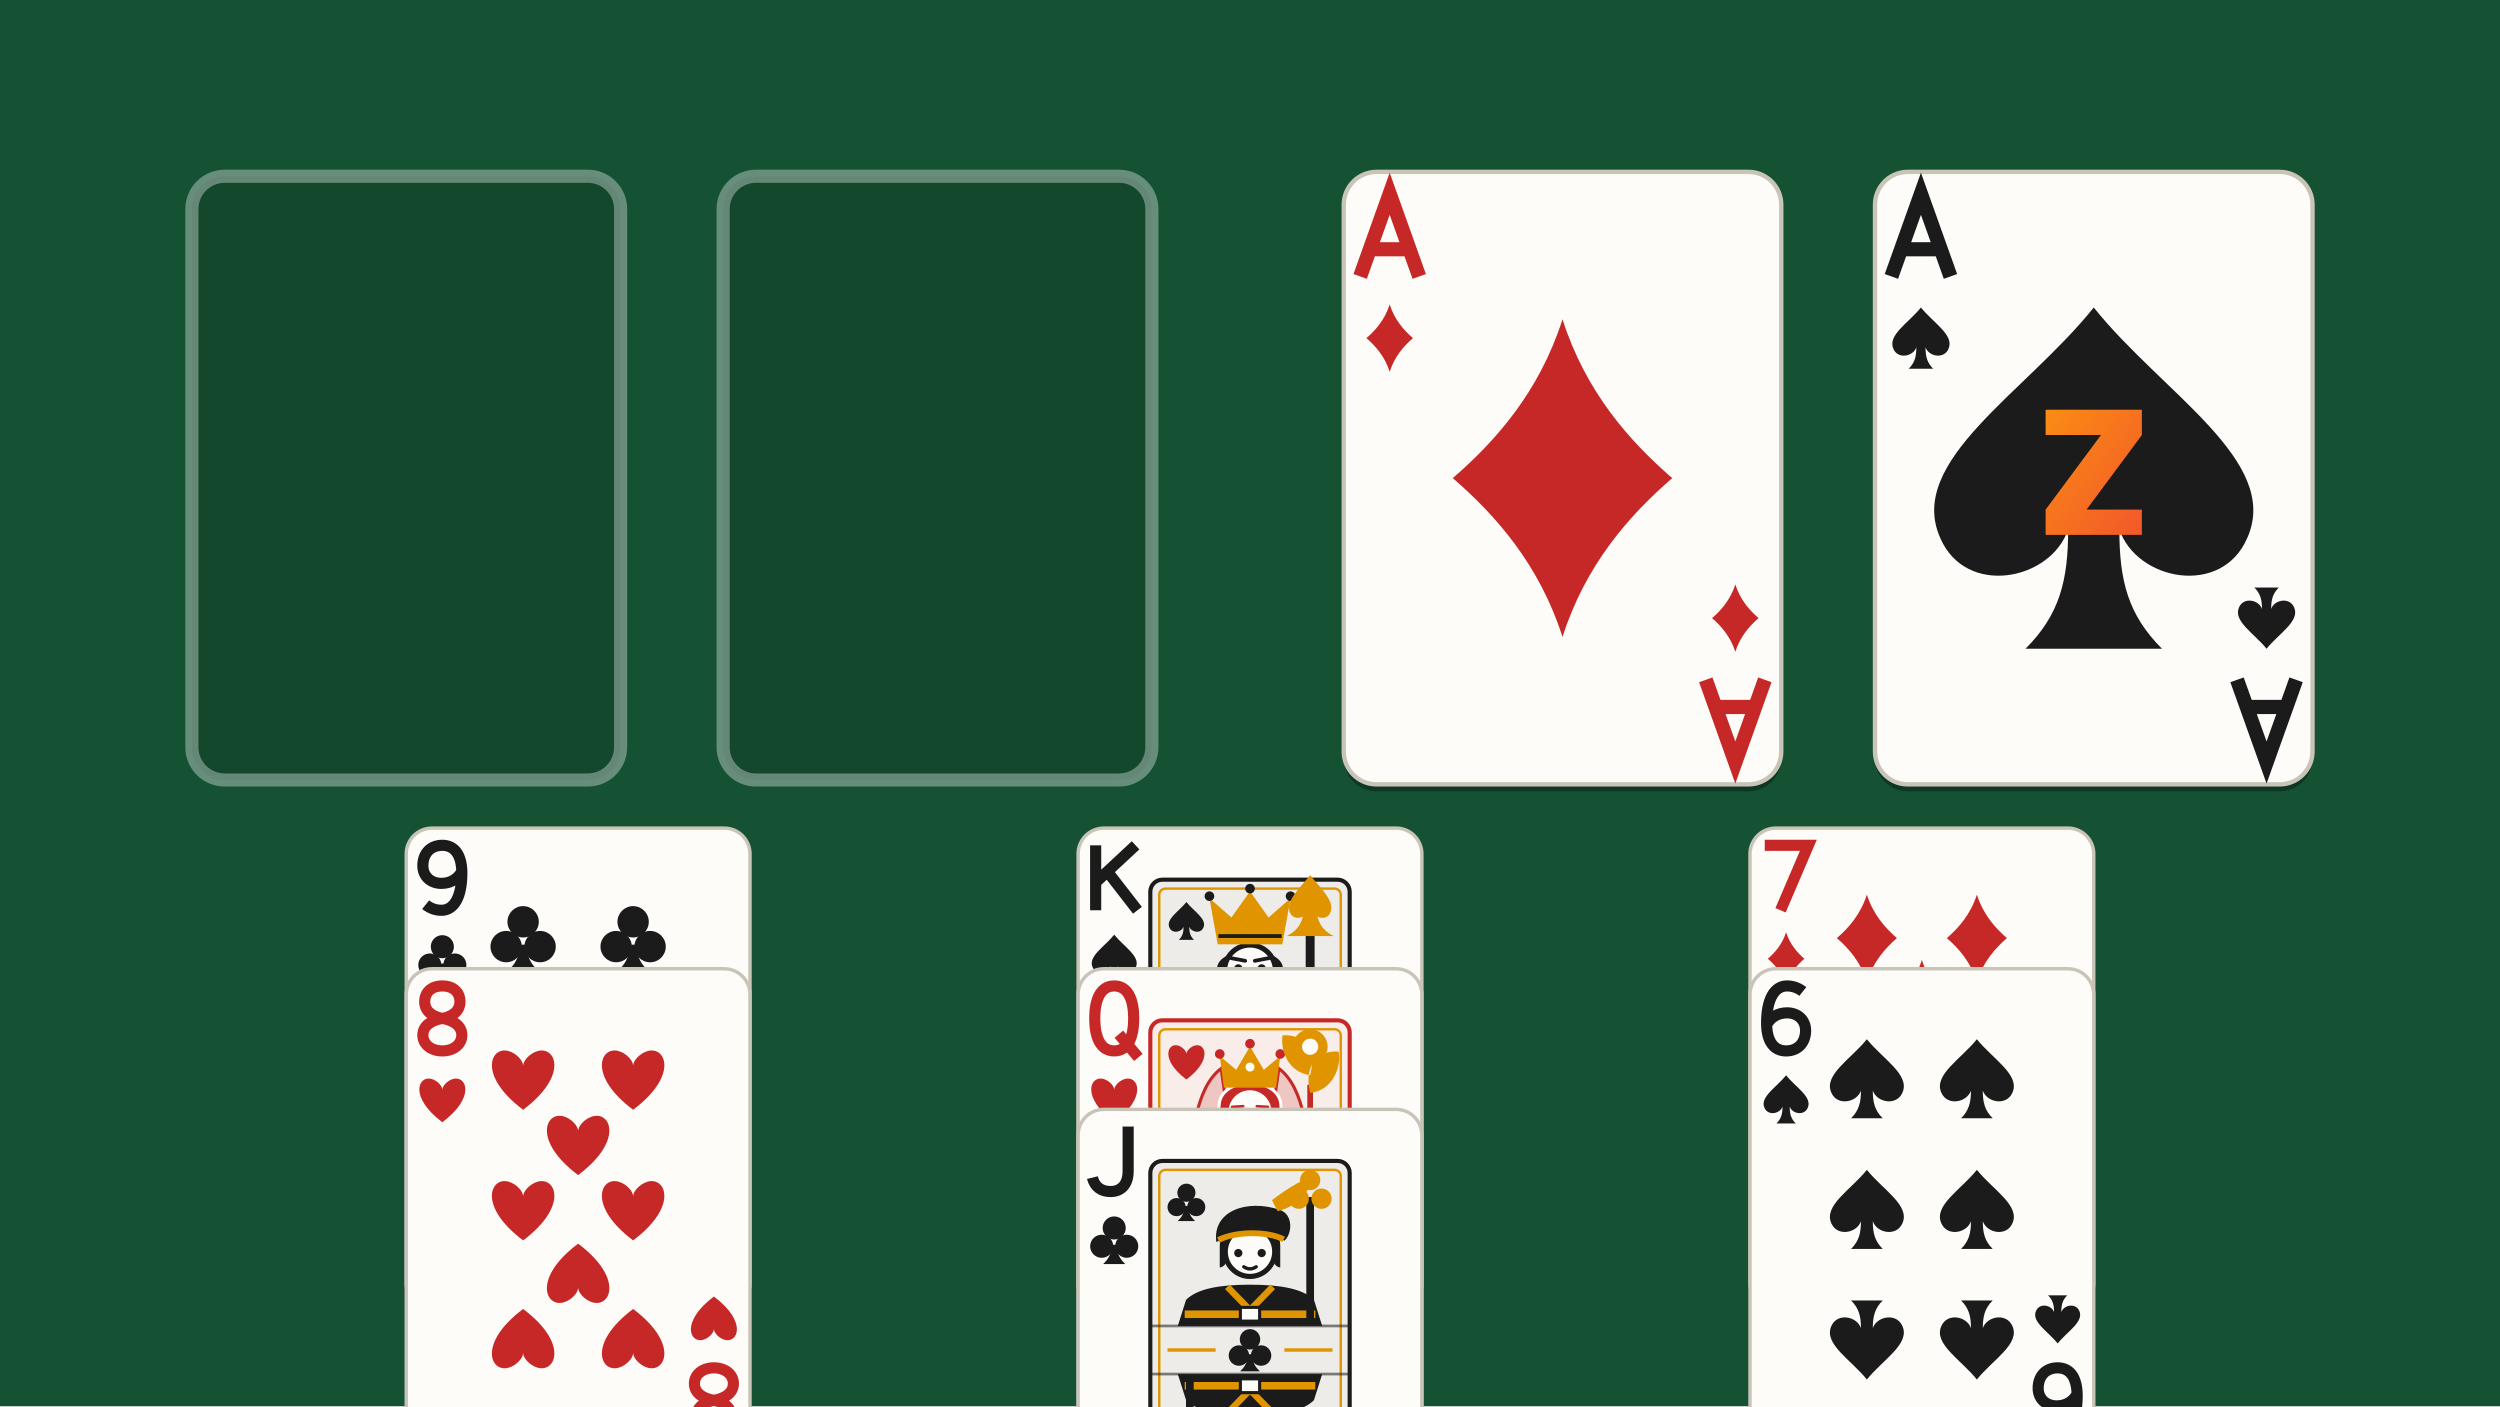
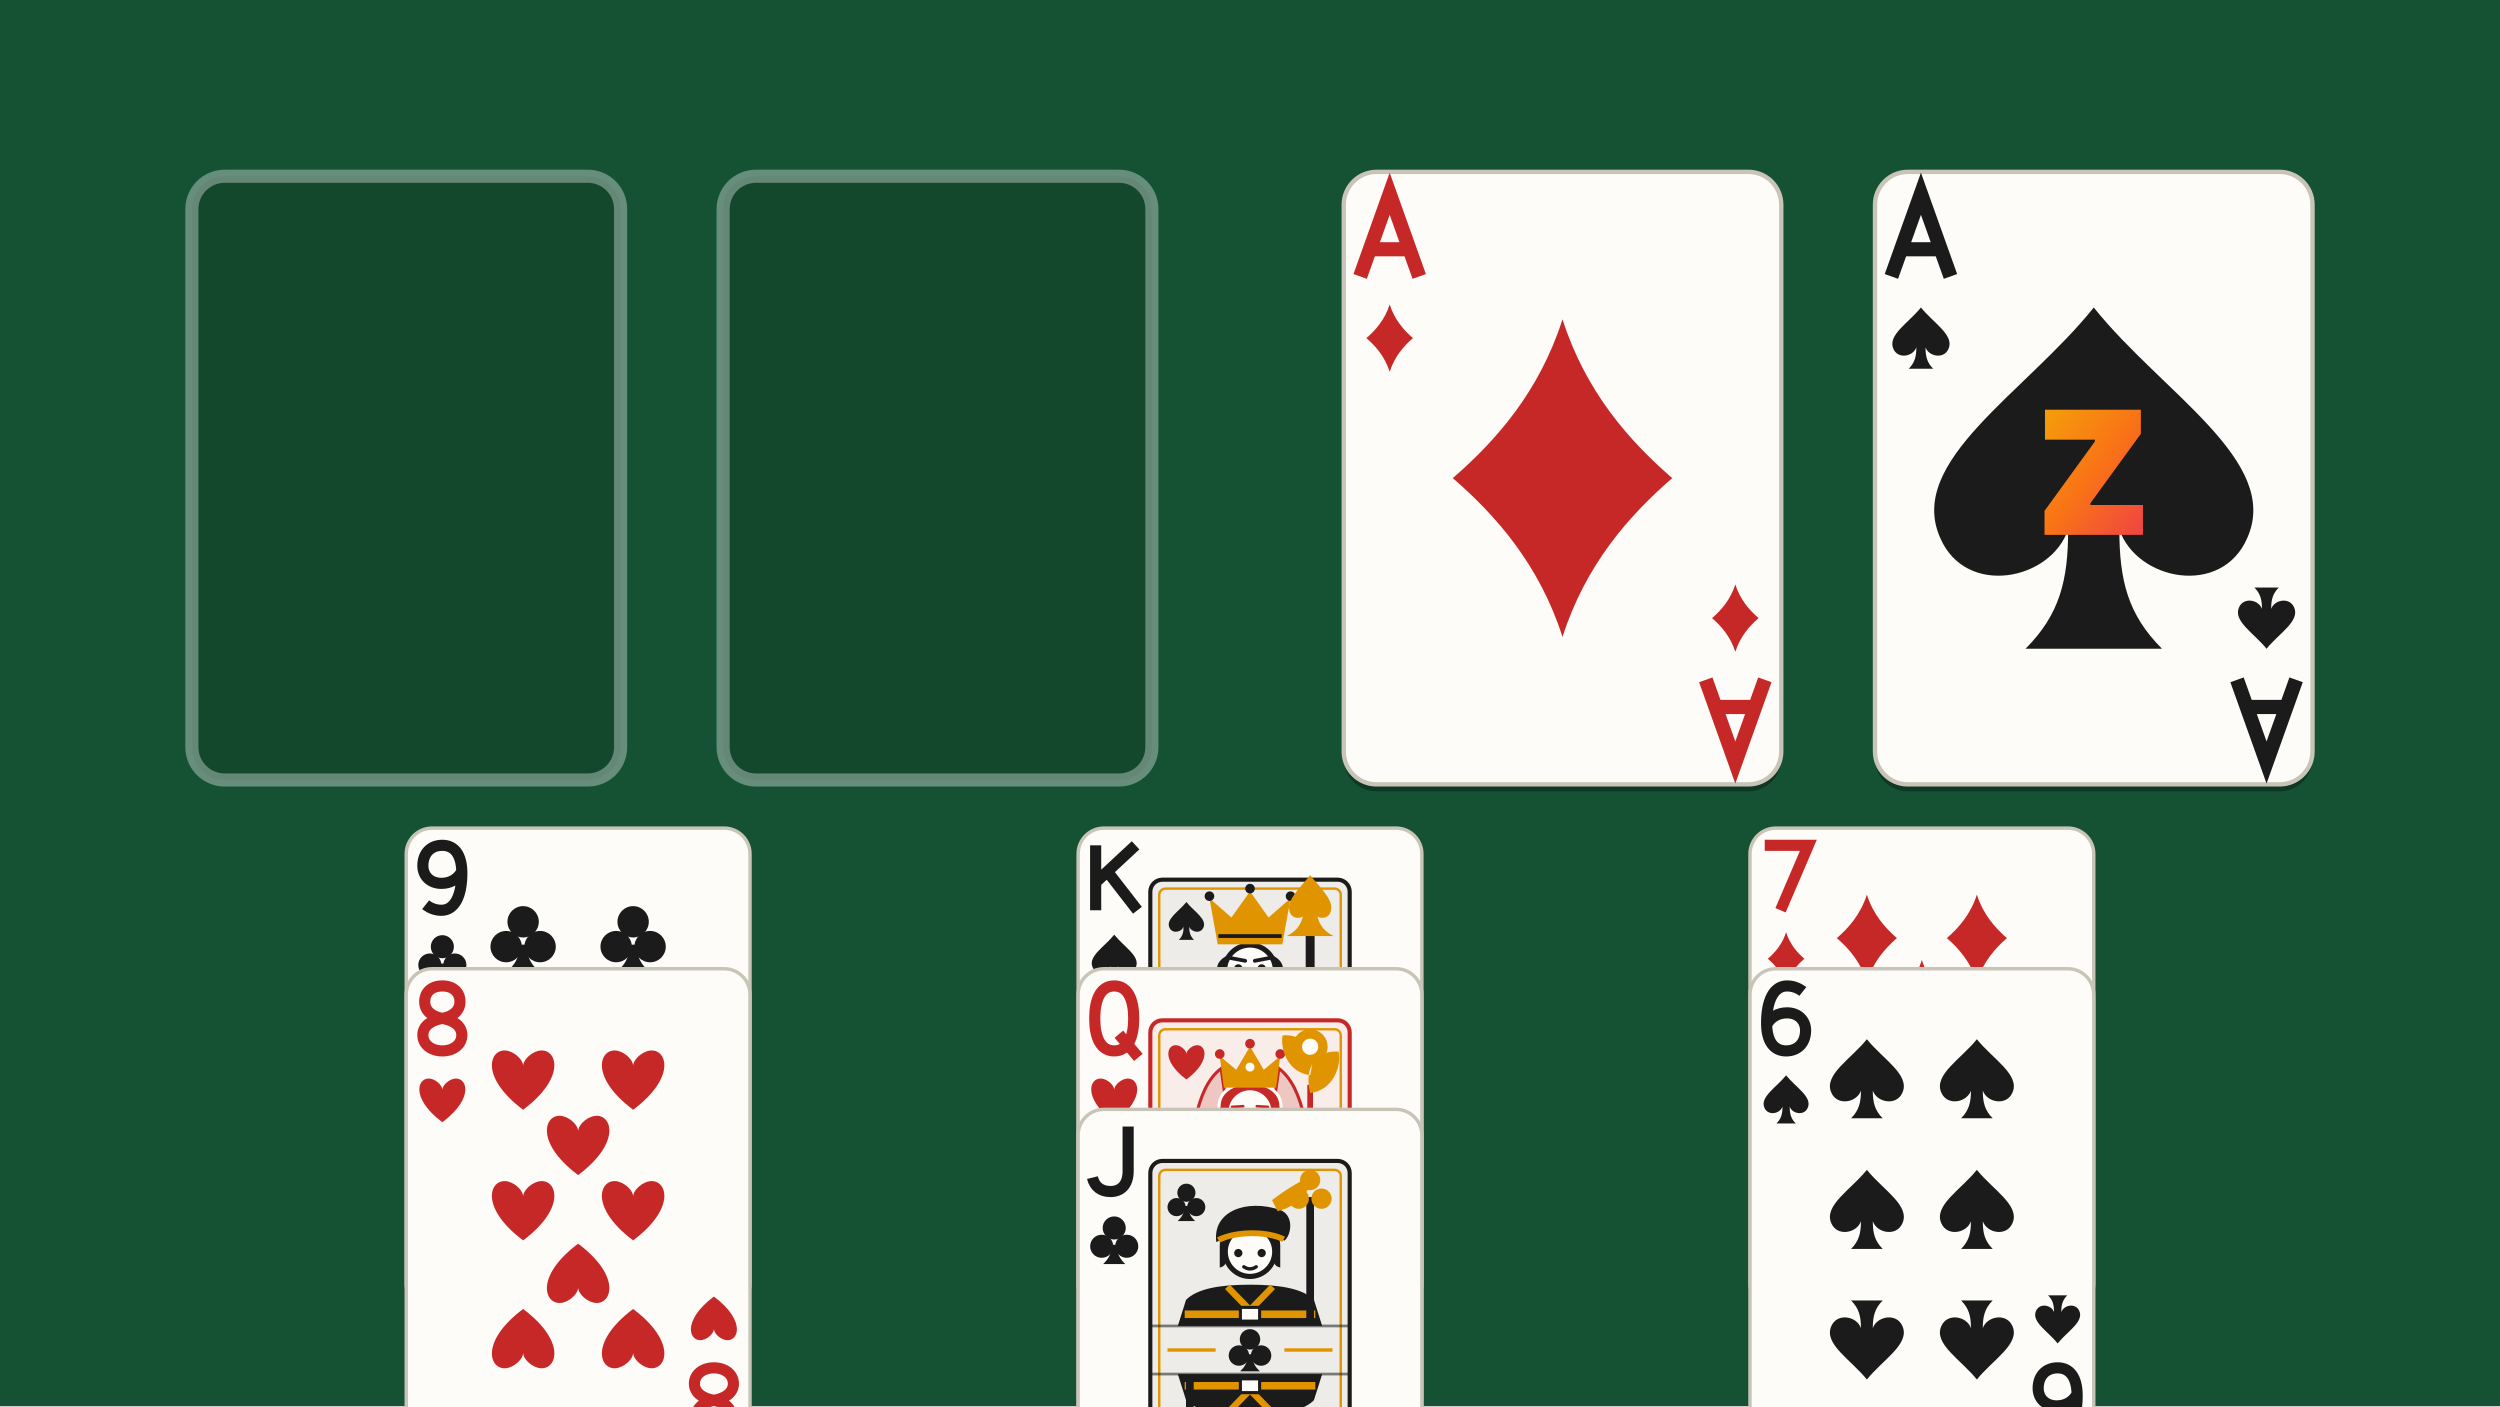
<svg xmlns="http://www.w3.org/2000/svg" width="320" height="180" viewBox="0 0 320 180">
  <defs>
    <symbol id="zc-s-1" overflow="visible">
      <path d="M0-11C1.6-6 4.6-2.6 7.6 0 4.6 2.6 1.6 6 0 11-1.6 6-4.6 2.6-7.6 0-4.6-2.6-1.6-6 0-11z" />
    </symbol>
    <symbol id="zc-s-3" overflow="visible">
      <path d="M0-10C-4-5-11-1-9 3.5-7.5 7-2.5 6-1.5 3-1.5 6-2 8-4 10h8C2 8 1.5 6 1.5 3 2.5 6 7.5 7 9 3.5 11-1 4-5 0-10z" />
    </symbol>
    <linearGradient id="zc-g-mark" x1="0" y1="0" x2="1" y2="1">
-       <stop offset="0" stop-color="#fb8c14" />
-       <stop offset="1" stop-color="#f2582a" />
+       <stop offset="0" stop-color="#f59e0b" />
+       <stop offset=".5" stop-color="#f97316" />
+       <stop offset="1" stop-color="#ef4444" />
    </linearGradient>
    <symbol id="zc-s-0" overflow="visible">
      <circle cy="-5" r="4.8" />
      <circle cx="-5.2" cy="2.6" r="4.8" />
      <circle cx="5.2" cy="2.6" r="4.8" />
      <path d="M-1.3 2C-1 6-2.6 8-4.6 10h9.2C2.6 8 1 6 1.3 2z" />
    </symbol>
    <symbol id="zc-s-2" overflow="visible">
      <path d="M0 9.5C-14-1-10-10-4.5-8.5-2-7.8 0-5.5 0-4 0-5.5 2-7.8 4.5-8.5 10-10 14-1 0 9.5z" />
    </symbol>
  </defs>
  <rect width="320" height="180" fill="#155233" />
  <g transform="translate(24 22) scale(0.56)">
    <rect x="1" y="1" width="98" height="138" rx="7.5" fill="rgba(0,0,0,0.12)" stroke="rgba(255,255,255,0.35)" stroke-width="3" />
  </g>
  <g transform="translate(92 22) scale(0.56)">
    <rect x="1" y="1" width="98" height="138" rx="7.5" fill="rgba(0,0,0,0.12)" stroke="rgba(255,255,255,0.35)" stroke-width="3" />
  </g>
  <g transform="translate(172 22) scale(0.56)" style="color:#c62828">
    <rect y="1.6" width="100" height="140" rx="7.5" fill="rgba(0,0,0,0.32)" />
    <rect width="100" height="140" rx="7.5" fill="#fdfcf8" stroke="#c9c4b8" />
    <svg width="100" height="140" viewBox="0 0 100 140" fill="currentColor" aria-hidden="true">
      <g class="zc-idx-std">
        <path transform="translate(3.75 5) scale(1.35)" d="M0 14 5 0 10 14M2.2 9.4H7.8" fill="none" stroke="currentColor" stroke-width="2.4" stroke-linejoin="miter" stroke-miterlimit="6" />
        <g transform="translate(10.5 38) scale(0.7)">
          <use href="#zc-s-1" />
        </g>
      </g>
      <g class="zc-idx-std" transform="rotate(180 50 70)">
        <path transform="translate(3.75 5) scale(1.35)" d="M0 14 5 0 10 14M2.2 9.4H7.8" fill="none" stroke="currentColor" stroke-width="2.4" stroke-linejoin="miter" stroke-miterlimit="6" />
        <g transform="translate(10.5 38) scale(0.7)">
          <use href="#zc-s-1" />
        </g>
      </g>
      <g class="zc-idx-row" display="none">
        <path transform="translate(4 5) scale(2.1)" d="M0 14 5 0 10 14M2.2 9.4H7.8" fill="none" stroke="currentColor" stroke-width="2.4" stroke-linejoin="miter" stroke-miterlimit="6" />
        <g transform="translate(60 21) scale(1.25)">
          <use href="#zc-s-1" />
        </g>
      </g>
      <g class="zc-big">
        <g transform="translate(50 70) scale(3.3)">
          <use href="#zc-s-1" />
        </g>
      </g>
      <g class="zc-small" display="none">
        <g transform="translate(50 92) scale(3.1)">
          <use href="#zc-s-1" />
        </g>
      </g>
    </svg>
  </g>
  <g transform="translate(240 22) scale(0.56)" style="color:#1b1b1b">
    <rect y="1.6" width="100" height="140" rx="7.5" fill="rgba(0,0,0,0.32)" />
    <rect width="100" height="140" rx="7.5" fill="#fdfcf8" stroke="#c9c4b8" />
    <svg width="100" height="140" viewBox="0 0 100 140" fill="currentColor" aria-hidden="true">
      <g class="zc-idx-std">
        <path transform="translate(3.75 5) scale(1.35)" d="M0 14 5 0 10 14M2.2 9.4H7.8" fill="none" stroke="currentColor" stroke-width="2.4" stroke-linejoin="miter" stroke-miterlimit="6" />
        <g transform="translate(10.5 38) scale(0.7)">
          <use href="#zc-s-3" />
        </g>
      </g>
      <g class="zc-idx-std" transform="rotate(180 50 70)">
        <path transform="translate(3.75 5) scale(1.35)" d="M0 14 5 0 10 14M2.2 9.4H7.8" fill="none" stroke="currentColor" stroke-width="2.4" stroke-linejoin="miter" stroke-miterlimit="6" />
        <g transform="translate(10.5 38) scale(0.7)">
          <use href="#zc-s-3" />
        </g>
      </g>
      <g class="zc-idx-row" display="none">
        <path transform="translate(4 5) scale(2.1)" d="M0 14 5 0 10 14M2.2 9.4H7.8" fill="none" stroke="currentColor" stroke-width="2.4" stroke-linejoin="miter" stroke-miterlimit="6" />
        <g transform="translate(60 21) scale(1.25)">
          <use href="#zc-s-3" />
        </g>
      </g>
      <g class="zc-big">
        <g transform="translate(50 70) scale(3.9)">
          <use href="#zc-s-3" />
        </g>
-         <path transform="translate(39 54.374) scale(0.55)" d="M0 0H40V10.5L17 41.5H40V52H0V41.5L23 10.5H0z" fill="url(#zc-g-mark)" />
+         <path transform="translate(50 68.674) scale(1.92256)" d="M-5.852 7.438L5.852 7.438L5.852 3.885L-0.392 3.885L-0.392 3.667L5.602 -4.583L5.602 -7.438L-5.798 -7.438L-5.798 -3.885L0.142 -3.885L0.142 -3.678L-5.852 4.583Z" fill="url(#zc-g-mark)" />
      </g>
      <g class="zc-small" display="none">
        <g transform="translate(50 92) scale(3.1)">
          <use href="#zc-s-3" />
        </g>
-         <path transform="translate(41.2 79.56) scale(0.44)" d="M0 0H40V10.5L17 41.5H40V52H0V41.5L23 10.5H0z" fill="url(#zc-g-mark)" />
+         <path transform="translate(50 91) scale(1.539392)" d="M-5.852 7.438L5.852 7.438L5.852 3.885L-0.392 3.885L-0.392 3.667L5.602 -4.583L5.602 -7.438L-5.798 -7.438L-5.798 -3.885L0.142 -3.885L0.142 -3.678L-5.852 4.583Z" fill="url(#zc-g-mark)" />
      </g>
    </svg>
  </g>
  <g transform="translate(52 106) scale(0.44)" style="color:#1b1b1b">
    <rect y="1.6" width="100" height="140" rx="7.5" fill="rgba(0,0,0,0.32)" />
    <rect width="100" height="140" rx="7.5" fill="#fdfcf8" stroke="#c9c4b8" />
    <svg width="100" height="140" viewBox="0 0 100 140" fill="currentColor" aria-hidden="true">
      <g class="zc-idx-std">
        <path transform="translate(3.75 5) rotate(180 6.75 9.45) scale(1.35)" d="M8.6 1.2C7.6.4 6.4 0 5.2 0 2.4 0 .8 3 .8 8 .8 12 2.4 14 5 14 7.6 14 9.2 12.2 9.2 9.6 9.2 7.4 7.6 5.8 5.2 5.8 3.2 5.8 1.6 6.8.8 8.4" fill="none" stroke="currentColor" stroke-width="2.4" stroke-linejoin="miter" stroke-miterlimit="6" />
        <g transform="translate(10.5 38) scale(0.7)">
          <use href="#zc-s-0" />
        </g>
      </g>
      <g class="zc-idx-std" transform="rotate(180 50 70)">
        <path transform="translate(3.75 5) rotate(180 6.75 9.45) scale(1.35)" d="M8.6 1.2C7.6.4 6.4 0 5.2 0 2.4 0 .8 3 .8 8 .8 12 2.4 14 5 14 7.6 14 9.2 12.2 9.2 9.6 9.2 7.4 7.6 5.8 5.2 5.8 3.2 5.8 1.6 6.8.8 8.4" fill="none" stroke="currentColor" stroke-width="2.4" stroke-linejoin="miter" stroke-miterlimit="6" />
        <g transform="translate(10.5 38) scale(0.7)">
          <use href="#zc-s-0" />
        </g>
      </g>
      <g class="zc-idx-row" display="none">
        <path transform="translate(4 5) rotate(180 10.5 14.7) scale(2.1)" d="M8.6 1.2C7.6.4 6.4 0 5.2 0 2.4 0 .8 3 .8 8 .8 12 2.4 14 5 14 7.6 14 9.2 12.2 9.2 9.6 9.2 7.4 7.6 5.8 5.2 5.8 3.2 5.8 1.6 6.8.8 8.4" fill="none" stroke="currentColor" stroke-width="2.4" stroke-linejoin="miter" stroke-miterlimit="6" />
        <g transform="translate(60 21) scale(1.25)">
          <use href="#zc-s-0" />
        </g>
      </g>
      <g class="zc-big">
        <g transform="translate(34 32) scale(0.95)">
          <use href="#zc-s-0" />
        </g>
        <g transform="translate(66 32) scale(0.95)">
          <use href="#zc-s-0" />
        </g>
        <g transform="translate(34 57) scale(0.95)">
          <use href="#zc-s-0" />
        </g>
        <g transform="translate(66 57) scale(0.95)">
          <use href="#zc-s-0" />
        </g>
        <g transform="translate(34 83) rotate(180) scale(0.95)">
          <use href="#zc-s-0" />
        </g>
        <g transform="translate(66 83) rotate(180) scale(0.95)">
          <use href="#zc-s-0" />
        </g>
        <g transform="translate(34 108) rotate(180) scale(0.95)">
          <use href="#zc-s-0" />
        </g>
        <g transform="translate(66 108) rotate(180) scale(0.95)">
          <use href="#zc-s-0" />
        </g>
        <g transform="translate(50 70) scale(0.95)">
          <use href="#zc-s-0" />
        </g>
      </g>
      <g class="zc-small" display="none">
        <g transform="translate(50 92) scale(3.1)">
          <use href="#zc-s-0" />
        </g>
      </g>
    </svg>
  </g>
  <g transform="translate(52 124) scale(0.44)" style="color:#c62828">
    <rect y="1.6" width="100" height="140" rx="7.5" fill="rgba(0,0,0,0.32)" />
    <rect width="100" height="140" rx="7.5" fill="#fdfcf8" stroke="#c9c4b8" />
    <svg width="100" height="140" viewBox="0 0 100 140" fill="currentColor" aria-hidden="true">
      <g class="zc-idx-std">
        <path transform="translate(3.75 5) scale(1.35)" d="M5 0C2.6 0 1.2 1.4 1.2 3.4 1.2 5.4 2.8 6.6 5 7 7.4 7.4 9.2 8.6 9.2 10.6 9.2 12.6 7.4 14 5 14 2.6 14 .8 12.6.8 10.6.8 8.6 2.6 7.4 5 7 7.2 6.6 8.8 5.4 8.8 3.4 8.8 1.4 7.4 0 5 0z" fill="none" stroke="currentColor" stroke-width="2.4" stroke-linejoin="miter" stroke-miterlimit="6" />
        <g transform="translate(10.5 38) scale(0.7)">
          <use href="#zc-s-2" />
        </g>
      </g>
      <g class="zc-idx-std" transform="rotate(180 50 70)">
        <path transform="translate(3.75 5) scale(1.35)" d="M5 0C2.6 0 1.2 1.4 1.2 3.4 1.2 5.4 2.8 6.6 5 7 7.4 7.4 9.2 8.6 9.2 10.6 9.2 12.6 7.4 14 5 14 2.6 14 .8 12.6.8 10.6.8 8.6 2.6 7.4 5 7 7.2 6.6 8.8 5.4 8.8 3.4 8.8 1.4 7.4 0 5 0z" fill="none" stroke="currentColor" stroke-width="2.4" stroke-linejoin="miter" stroke-miterlimit="6" />
        <g transform="translate(10.5 38) scale(0.7)">
          <use href="#zc-s-2" />
        </g>
      </g>
      <g class="zc-idx-row" display="none">
        <path transform="translate(4 5) scale(2.1)" d="M5 0C2.6 0 1.2 1.4 1.2 3.4 1.2 5.4 2.8 6.6 5 7 7.4 7.4 9.2 8.6 9.2 10.6 9.2 12.6 7.4 14 5 14 2.6 14 .8 12.6.8 10.6.8 8.6 2.6 7.4 5 7 7.2 6.6 8.8 5.4 8.8 3.4 8.8 1.4 7.4 0 5 0z" fill="none" stroke="currentColor" stroke-width="2.4" stroke-linejoin="miter" stroke-miterlimit="6" />
        <g transform="translate(60 21) scale(1.25)">
          <use href="#zc-s-2" />
        </g>
      </g>
      <g class="zc-big">
        <g transform="translate(34 32) scale(0.95)">
          <use href="#zc-s-2" />
        </g>
        <g transform="translate(66 32) scale(0.95)">
          <use href="#zc-s-2" />
        </g>
        <g transform="translate(34 70) scale(0.95)">
          <use href="#zc-s-2" />
        </g>
        <g transform="translate(66 70) scale(0.95)">
          <use href="#zc-s-2" />
        </g>
        <g transform="translate(34 108) rotate(180) scale(0.95)">
          <use href="#zc-s-2" />
        </g>
        <g transform="translate(66 108) rotate(180) scale(0.95)">
          <use href="#zc-s-2" />
        </g>
        <g transform="translate(50 51) scale(0.95)">
          <use href="#zc-s-2" />
        </g>
        <g transform="translate(50 89) rotate(180) scale(0.95)">
          <use href="#zc-s-2" />
        </g>
      </g>
      <g class="zc-small" display="none">
        <g transform="translate(50 92) scale(3.1)">
          <use href="#zc-s-2" />
        </g>
      </g>
    </svg>
  </g>
  <g transform="translate(138 106) scale(0.44)" style="color:#1b1b1b">
    <rect y="1.6" width="100" height="140" rx="7.5" fill="rgba(0,0,0,0.32)" />
    <rect width="100" height="140" rx="7.5" fill="#fdfcf8" stroke="#c9c4b8" />
    <svg width="100" height="140" viewBox="0 0 100 140" fill="currentColor" aria-hidden="true">
      <g class="zc-idx-std">
        <path transform="translate(3.75 5) scale(1.35)" d="M1 0V14M9.6 0 1 8M3.8 6 10 14" fill="none" stroke="currentColor" stroke-width="2.4" stroke-linejoin="miter" stroke-miterlimit="6" />
        <g transform="translate(10.5 38) scale(0.7)">
          <use href="#zc-s-3" />
        </g>
      </g>
      <g class="zc-idx-std" transform="rotate(180 50 70)">
        <path transform="translate(3.75 5) scale(1.35)" d="M1 0V14M9.6 0 1 8M3.8 6 10 14" fill="none" stroke="currentColor" stroke-width="2.4" stroke-linejoin="miter" stroke-miterlimit="6" />
        <g transform="translate(10.5 38) scale(0.7)">
          <use href="#zc-s-3" />
        </g>
      </g>
      <g class="zc-idx-row" display="none">
        <path transform="translate(4 5) scale(2.1)" d="M1 0V14M9.6 0 1 8M3.8 6 10 14" fill="none" stroke="currentColor" stroke-width="2.4" stroke-linejoin="miter" stroke-miterlimit="6" />
        <g transform="translate(60 21) scale(1.25)">
          <use href="#zc-s-3" />
        </g>
      </g>
      <g class="zc-big">
        <rect x="21" y="15" width="58" height="110" rx="3.5" fill="currentColor" fill-opacity="0.07" stroke="currentColor" stroke-width="1.2" />
        <rect class="zc-fine" x="23.6" y="17.6" width="52.8" height="104.8" rx="1.8" fill="none" stroke="#e09400" stroke-width="0.7" />
        <path d="M21 63H79" stroke="currentColor" stroke-width="0.8" opacity="0.55" />
        <path d="M21 77H79" stroke="currentColor" stroke-width="0.8" opacity="0.55" />
        <path d="M26 70H40M60 70H74" stroke="#e09400" stroke-width="1" />
        <g transform="translate(50 70) scale(0.62)">
          <use href="#zc-s-3" />
        </g>
        <g>
          <path d="M24.6 63 27.6 55C32 51.2 41 50 50 50S68 51.2 72.4 55L75.4 63z" />
          <path d="M28 59C36 53 45 54.6 50 58.6 55 54.6 64 53 72 59L73.4 63H26.6z" fill="#fdfcf8" stroke="currentColor" stroke-width="1.1" />
          <g fill="currentColor">
            <circle cx="33" cy="59.4" r="1.1" />
            <circle cx="39" cy="57.2" r="1.1" />
            <circle cx="61" cy="57.2" r="1.1" />
            <circle cx="67" cy="59.4" r="1.1" />
          </g>
          <path d="M40.4 41C40.4 34 59.6 34 59.6 41V48H40.4z" />
          <circle cx="50" cy="41.4" r="7.4" fill="#fdfcf8" stroke="currentColor" stroke-width="1.5" />
          <path d="M42 43C41 52.8 45 58 50 58.8S59 52.8 58 43C56.6 46.4 53.6 48 50 48S43.4 46.4 42 43z" stroke="#fdfcf8" stroke-width="0.9" stroke-linejoin="round" />
          <path d="M44 46.4Q47 44.6 50 46.4Q53 44.6 56 46.4Q53.4 49.2 50 47.8Q46.6 49.2 44 46.4z" stroke="#fdfcf8" stroke-width="0.9" stroke-linejoin="round" />
          <circle cx="46.6" cy="40.8" r="1.2" />
          <circle cx="53.4" cy="40.8" r="1.2" />
          <path d="M44.4 37.8 48.6 38.6M55.6 37.8 51.4 38.6" fill="none" stroke="currentColor" stroke-linecap="round" stroke-width="1.1" />
          <path d="M40.6 33.8 38.2 20.4 44.6 26 50 18.4 55.4 26 61.8 20.4 59.4 33.8z" fill="#e09400" />
          <path d="M40.8 31.4H59.2" stroke="currentColor" stroke-width="1.1" fill="none" />
          <g class="zc-fine">
            <circle cx="38.2" cy="19.8" r="1.4" />
            <circle cx="50" cy="17.6" r="1.4" />
            <circle cx="61.8" cy="19.8" r="1.4" />
          </g>
          <g transform="translate(67.5 61.5) scale(1.18) translate(-70 -61.5)">
            <path d="M70 61.5V34" stroke="currentColor" stroke-width="2.2" fill="none" />
            <path d="M70 21C66.8 24.8 64.8 26.8 64.8 29 64.8 31.2 66.6 32 68.2 31.2 67.6 33.6 66.2 35 64.2 36H75.8C73.8 35 72.4 33.6 71.8 31.2 73.4 32 75.2 31.2 75.2 29 75.2 26.8 73.2 24.8 70 21z" fill="#e09400" />
          </g>
          <g transform="translate(31.5 27) scale(0.55)">
            <use href="#zc-s-3" />
          </g>
        </g>
        <g transform="rotate(180 50 70)">
          <path d="M24.6 63 27.6 55C32 51.2 41 50 50 50S68 51.2 72.4 55L75.4 63z" />
          <path d="M28 59C36 53 45 54.6 50 58.6 55 54.6 64 53 72 59L73.4 63H26.6z" fill="#fdfcf8" stroke="currentColor" stroke-width="1.1" />
          <g fill="currentColor">
            <circle cx="33" cy="59.4" r="1.1" />
            <circle cx="39" cy="57.2" r="1.1" />
            <circle cx="61" cy="57.2" r="1.1" />
            <circle cx="67" cy="59.4" r="1.1" />
          </g>
          <path d="M40.4 41C40.4 34 59.6 34 59.6 41V48H40.4z" />
          <circle cx="50" cy="41.4" r="7.4" fill="#fdfcf8" stroke="currentColor" stroke-width="1.5" />
          <path d="M42 43C41 52.8 45 58 50 58.8S59 52.8 58 43C56.6 46.4 53.6 48 50 48S43.4 46.4 42 43z" stroke="#fdfcf8" stroke-width="0.9" stroke-linejoin="round" />
          <path d="M44 46.4Q47 44.6 50 46.4Q53 44.6 56 46.4Q53.4 49.2 50 47.8Q46.6 49.2 44 46.4z" stroke="#fdfcf8" stroke-width="0.9" stroke-linejoin="round" />
          <circle cx="46.6" cy="40.8" r="1.2" />
          <circle cx="53.4" cy="40.8" r="1.2" />
          <path d="M44.4 37.8 48.6 38.6M55.6 37.8 51.4 38.6" fill="none" stroke="currentColor" stroke-linecap="round" stroke-width="1.1" />
          <path d="M40.6 33.8 38.2 20.4 44.6 26 50 18.4 55.4 26 61.8 20.4 59.4 33.8z" fill="#e09400" />
          <path d="M40.8 31.4H59.2" stroke="currentColor" stroke-width="1.1" fill="none" />
          <g class="zc-fine">
            <circle cx="38.2" cy="19.8" r="1.4" />
            <circle cx="50" cy="17.6" r="1.4" />
            <circle cx="61.8" cy="19.8" r="1.4" />
          </g>
          <g transform="translate(67.5 61.5) scale(1.18) translate(-70 -61.5)">
            <path d="M70 61.5V34" stroke="currentColor" stroke-width="2.2" fill="none" />
            <path d="M70 21C66.8 24.8 64.8 26.8 64.8 29 64.8 31.2 66.6 32 68.2 31.2 67.6 33.6 66.2 35 64.2 36H75.8C73.8 35 72.4 33.6 71.8 31.2 73.4 32 75.2 31.2 75.2 29 75.2 26.8 73.2 24.8 70 21z" fill="#e09400" />
          </g>
          <g transform="translate(31.5 27) scale(0.55)">
            <use href="#zc-s-3" />
          </g>
        </g>
      </g>
      <g class="zc-small" display="none" transform="translate(50 128) scale(1.55) translate(-50 -63)">
        <path d="M24.6 63 27.6 55C32 51.2 41 50 50 50S68 51.2 72.4 55L75.4 63z" />
        <path d="M28 59C36 53 45 54.6 50 58.6 55 54.6 64 53 72 59L73.4 63H26.6z" fill="#fdfcf8" stroke="currentColor" stroke-width="1.1" />
        <path d="M40.4 41C40.4 34 59.6 34 59.6 41V48H40.4z" />
        <circle cx="50" cy="41.4" r="7.4" fill="#fdfcf8" stroke="currentColor" stroke-width="1.5" />
        <path d="M42 43C41 52.8 45 58 50 58.8S59 52.8 58 43C56.6 46.4 53.6 48 50 48S43.4 46.4 42 43z" stroke="#fdfcf8" stroke-width="0.9" stroke-linejoin="round" />
        <path d="M44 46.4Q47 44.6 50 46.4Q53 44.6 56 46.4Q53.4 49.2 50 47.8Q46.6 49.2 44 46.4z" stroke="#fdfcf8" stroke-width="0.9" stroke-linejoin="round" />
        <circle cx="46.6" cy="40.8" r="1.2" />
        <circle cx="53.4" cy="40.8" r="1.2" />
        <path d="M44.4 37.8 48.6 38.6M55.6 37.8 51.4 38.6" fill="none" stroke="currentColor" stroke-linecap="round" stroke-width="1.1" />
        <path d="M40.6 33.8 38.2 20.4 44.6 26 50 18.4 55.4 26 61.8 20.4 59.4 33.8z" fill="#e09400" />
        <path d="M40.8 31.4H59.2" stroke="currentColor" stroke-width="1.1" fill="none" />
        <g class="zc-fine">
          <circle cx="38.2" cy="19.8" r="1.4" />
          <circle cx="50" cy="17.6" r="1.4" />
          <circle cx="61.8" cy="19.8" r="1.4" />
        </g>
      </g>
    </svg>
  </g>
  <g transform="translate(138 124) scale(0.44)" style="color:#c62828">
    <rect y="1.6" width="100" height="140" rx="7.5" fill="rgba(0,0,0,0.32)" />
    <rect width="100" height="140" rx="7.5" fill="#fdfcf8" stroke="#c9c4b8" />
    <svg width="100" height="140" viewBox="0 0 100 140" fill="currentColor" aria-hidden="true">
      <g class="zc-idx-std">
        <path transform="translate(3.75 5) scale(1.35)" d="M5 0C2 0 .8 3 .8 7S2 14 5 14 9.2 11 9.2 7 8 0 5 0zM6 10.4 10.2 15.4" fill="none" stroke="currentColor" stroke-width="2.4" stroke-linejoin="miter" stroke-miterlimit="6" />
        <g transform="translate(10.5 38) scale(0.7)">
          <use href="#zc-s-2" />
        </g>
      </g>
      <g class="zc-idx-std" transform="rotate(180 50 70)">
        <path transform="translate(3.75 5) scale(1.35)" d="M5 0C2 0 .8 3 .8 7S2 14 5 14 9.2 11 9.2 7 8 0 5 0zM6 10.4 10.2 15.4" fill="none" stroke="currentColor" stroke-width="2.4" stroke-linejoin="miter" stroke-miterlimit="6" />
        <g transform="translate(10.5 38) scale(0.7)">
          <use href="#zc-s-2" />
        </g>
      </g>
      <g class="zc-idx-row" display="none">
        <path transform="translate(4 5) scale(2.1)" d="M5 0C2 0 .8 3 .8 7S2 14 5 14 9.2 11 9.2 7 8 0 5 0zM6 10.4 10.2 15.4" fill="none" stroke="currentColor" stroke-width="2.4" stroke-linejoin="miter" stroke-miterlimit="6" />
        <g transform="translate(60 21) scale(1.25)">
          <use href="#zc-s-2" />
        </g>
      </g>
      <g class="zc-big">
        <rect x="21" y="15" width="58" height="110" rx="3.5" fill="currentColor" fill-opacity="0.07" stroke="currentColor" stroke-width="1.2" />
        <rect class="zc-fine" x="23.6" y="17.6" width="52.8" height="104.8" rx="1.8" fill="none" stroke="#e09400" stroke-width="0.7" />
        <path d="M21 63H79" stroke="currentColor" stroke-width="0.8" opacity="0.55" />
        <path d="M21 77H79" stroke="currentColor" stroke-width="0.8" opacity="0.55" />
        <path d="M26 70H40M60 70H74" stroke="#e09400" stroke-width="1" />
        <g transform="translate(50 70) scale(0.62)">
          <use href="#zc-s-2" />
        </g>
        <g>
          <path d="M41.6 29C33.8 35 33.4 49 31 63H40.4C41 55 41.4 44 42.6 36z" fill="currentColor" fill-opacity="0.2" stroke="currentColor" stroke-width="0.9" />
          <path d="M58.4 29C66.2 35 66.6 49 69 63H59.6C59 55 58.6 44 57.4 36z" fill="currentColor" fill-opacity="0.2" stroke="currentColor" stroke-width="0.9" />
          <path d="M31 63 33.4 56C37 52.4 43 51.4 50 51.4S63 52.4 66.6 56L69 63z" />
          <path d="M41 40C41 31 59 31 59 40C60.6 47 60.4 54 58.4 58.4L55.6 55.6C56.6 51 56.4 47.2 56.8 44.6H43.2C43.6 47.2 43.4 51 44.4 55.6L41.6 58.4C39.6 54 39.4 47 41 40z" stroke="#fdfcf8" stroke-width="0.9" stroke-linejoin="round" />
          <circle cx="50" cy="41.6" r="7" fill="#fdfcf8" stroke="currentColor" stroke-width="1.5" />
          <path d="M42.4 34.6 41.2 25.4 46 29.4 50 22.6 54 29.4 58.8 25.4 57.6 34.6z" fill="#e09400" />
          <circle cx="50" cy="28.6" r="1.3" fill="#fdfcf8" />
          <g class="zc-fine">
            <circle cx="41.2" cy="24.8" r="1.4" />
            <circle cx="58.8" cy="24.8" r="1.4" />
            <circle cx="50" cy="21.8" r="1.4" />
          </g>
          <circle cx="46.6" cy="42" r="1.15" />
          <circle cx="53.4" cy="42" r="1.15" />
          <path d="M44.8 40.2 48 40M52 40 55.2 40.2" fill="none" stroke="currentColor" stroke-linecap="round" stroke-width="0.8" />
          <ellipse cx="50" cy="46.2" rx="1.9" ry="1" fill="#e09400" />
          <path d="M43 53.2C44.6 61 55.4 61 57 53.2" fill="none" stroke="#e09400" stroke-width="1.8" />
          <circle cx="46.2" cy="59.4" r="1.2" fill="#e09400" />
          <circle cx="50" cy="60.6" r="1.3" fill="#e09400" />
          <circle cx="53.8" cy="59.4" r="1.2" fill="#e09400" />
          <g transform="translate(67.5 61.5) scale(1.18) translate(-70 -61.5)">
            <path d="M70 61.5V38" stroke="currentColor" stroke-width="1.4" fill="none" />
            <path d="M70 35.6C64.6 35 62.6 29.4 63.2 25.8 68.8 25.4 71.6 29.6 70 35.6zM70 40C75.6 39.4 77.8 33.4 77 29.8 71.6 29.4 68.4 33.6 70 40z" fill="#e09400" />
            <circle cx="70" cy="28.6" r="4.3" fill="#e09400" />
            <circle cx="70" cy="28.6" r="2" fill="#fdfcf8" />
          </g>
          <g transform="translate(31.5 27) scale(0.55)">
            <use href="#zc-s-2" />
          </g>
        </g>
        <g transform="rotate(180 50 70)">
          <path d="M41.6 29C33.8 35 33.4 49 31 63H40.4C41 55 41.4 44 42.6 36z" fill="currentColor" fill-opacity="0.2" stroke="currentColor" stroke-width="0.9" />
          <path d="M58.4 29C66.2 35 66.6 49 69 63H59.6C59 55 58.6 44 57.4 36z" fill="currentColor" fill-opacity="0.2" stroke="currentColor" stroke-width="0.9" />
          <path d="M31 63 33.4 56C37 52.4 43 51.4 50 51.4S63 52.4 66.6 56L69 63z" />
          <path d="M41 40C41 31 59 31 59 40C60.6 47 60.4 54 58.4 58.4L55.6 55.6C56.6 51 56.4 47.2 56.8 44.6H43.2C43.6 47.2 43.4 51 44.4 55.6L41.6 58.4C39.6 54 39.4 47 41 40z" stroke="#fdfcf8" stroke-width="0.9" stroke-linejoin="round" />
          <circle cx="50" cy="41.6" r="7" fill="#fdfcf8" stroke="currentColor" stroke-width="1.5" />
          <path d="M42.4 34.6 41.2 25.4 46 29.4 50 22.6 54 29.4 58.8 25.4 57.6 34.6z" fill="#e09400" />
          <circle cx="50" cy="28.6" r="1.3" fill="#fdfcf8" />
          <g class="zc-fine">
            <circle cx="41.2" cy="24.8" r="1.4" />
            <circle cx="58.8" cy="24.8" r="1.4" />
            <circle cx="50" cy="21.8" r="1.4" />
          </g>
          <circle cx="46.6" cy="42" r="1.15" />
          <circle cx="53.4" cy="42" r="1.15" />
          <path d="M44.8 40.2 48 40M52 40 55.2 40.2" fill="none" stroke="currentColor" stroke-linecap="round" stroke-width="0.8" />
          <ellipse cx="50" cy="46.2" rx="1.9" ry="1" fill="#e09400" />
          <path d="M43 53.2C44.6 61 55.4 61 57 53.2" fill="none" stroke="#e09400" stroke-width="1.8" />
          <circle cx="46.2" cy="59.4" r="1.2" fill="#e09400" />
          <circle cx="50" cy="60.6" r="1.3" fill="#e09400" />
          <circle cx="53.8" cy="59.4" r="1.2" fill="#e09400" />
          <g transform="translate(67.5 61.5) scale(1.18) translate(-70 -61.5)">
            <path d="M70 61.5V38" stroke="currentColor" stroke-width="1.4" fill="none" />
            <path d="M70 35.6C64.6 35 62.6 29.4 63.2 25.8 68.8 25.4 71.6 29.6 70 35.6zM70 40C75.6 39.4 77.8 33.4 77 29.8 71.6 29.4 68.4 33.6 70 40z" fill="#e09400" />
            <circle cx="70" cy="28.6" r="4.3" fill="#e09400" />
            <circle cx="70" cy="28.6" r="2" fill="#fdfcf8" />
          </g>
          <g transform="translate(31.5 27) scale(0.55)">
            <use href="#zc-s-2" />
          </g>
        </g>
      </g>
      <g class="zc-small" display="none" transform="translate(50 128) scale(1.55) translate(-50 -63)">
        <path d="M41.6 29C33.8 35 33.4 49 31 63H40.4C41 55 41.4 44 42.6 36z" fill="currentColor" fill-opacity="0.2" stroke="currentColor" stroke-width="0.9" />
        <path d="M58.4 29C66.2 35 66.6 49 69 63H59.6C59 55 58.6 44 57.4 36z" fill="currentColor" fill-opacity="0.2" stroke="currentColor" stroke-width="0.9" />
        <path d="M31 63 33.4 56C37 52.4 43 51.4 50 51.4S63 52.4 66.6 56L69 63z" />
        <path d="M41 40C41 31 59 31 59 40C60.6 47 60.4 54 58.4 58.4L55.6 55.6C56.6 51 56.4 47.2 56.8 44.6H43.2C43.6 47.2 43.4 51 44.4 55.6L41.6 58.4C39.6 54 39.4 47 41 40z" stroke="#fdfcf8" stroke-width="0.9" stroke-linejoin="round" />
        <circle cx="50" cy="41.6" r="7" fill="#fdfcf8" stroke="currentColor" stroke-width="1.5" />
        <path d="M42.4 34.6 41.2 25.4 46 29.4 50 22.6 54 29.4 58.8 25.4 57.6 34.6z" fill="#e09400" />
        <circle cx="50" cy="28.6" r="1.3" fill="#fdfcf8" />
        <g class="zc-fine">
          <circle cx="41.2" cy="24.8" r="1.4" />
          <circle cx="58.8" cy="24.8" r="1.4" />
          <circle cx="50" cy="21.8" r="1.4" />
        </g>
        <circle cx="46.6" cy="42" r="1.15" />
        <circle cx="53.4" cy="42" r="1.15" />
        <path d="M44.8 40.2 48 40M52 40 55.2 40.2" fill="none" stroke="currentColor" stroke-linecap="round" stroke-width="0.8" />
        <ellipse cx="50" cy="46.2" rx="1.9" ry="1" fill="#e09400" />
        <path d="M43 53.2C44.6 61 55.4 61 57 53.2" fill="none" stroke="#e09400" stroke-width="1.8" />
      </g>
    </svg>
  </g>
  <g transform="translate(138 142) scale(0.44)" style="color:#1b1b1b">
    <rect y="1.6" width="100" height="140" rx="7.5" fill="rgba(0,0,0,0.32)" />
    <rect width="100" height="140" rx="7.5" fill="#fdfcf8" stroke="#c9c4b8" />
    <svg width="100" height="140" viewBox="0 0 100 140" fill="currentColor" aria-hidden="true">
      <g class="zc-idx-std">
        <path transform="translate(3.75 5) scale(1.35)" d="M8 0V9.6C8 12.6 6.4 14 4.2 14 2.2 14 .8 13 .3 11" fill="none" stroke="currentColor" stroke-width="2.4" stroke-linejoin="miter" stroke-miterlimit="6" />
        <g transform="translate(10.5 38) scale(0.7)">
          <use href="#zc-s-0" />
        </g>
      </g>
      <g class="zc-idx-std" transform="rotate(180 50 70)">
        <path transform="translate(3.75 5) scale(1.35)" d="M8 0V9.6C8 12.6 6.4 14 4.2 14 2.2 14 .8 13 .3 11" fill="none" stroke="currentColor" stroke-width="2.4" stroke-linejoin="miter" stroke-miterlimit="6" />
        <g transform="translate(10.5 38) scale(0.7)">
          <use href="#zc-s-0" />
        </g>
      </g>
      <g class="zc-idx-row" display="none">
        <path transform="translate(4 5) scale(2.1)" d="M8 0V9.6C8 12.6 6.4 14 4.2 14 2.2 14 .8 13 .3 11" fill="none" stroke="currentColor" stroke-width="2.4" stroke-linejoin="miter" stroke-miterlimit="6" />
        <g transform="translate(60 21) scale(1.25)">
          <use href="#zc-s-0" />
        </g>
      </g>
      <g class="zc-big">
        <rect x="21" y="15" width="58" height="110" rx="3.5" fill="currentColor" fill-opacity="0.07" stroke="currentColor" stroke-width="1.2" />
        <rect class="zc-fine" x="23.6" y="17.6" width="52.8" height="104.8" rx="1.8" fill="none" stroke="#e09400" stroke-width="0.7" />
        <path d="M21 63H79" stroke="currentColor" stroke-width="0.8" opacity="0.55" />
        <path d="M21 77H79" stroke="currentColor" stroke-width="0.8" opacity="0.55" />
        <path d="M26 70H40M60 70H74" stroke="#e09400" stroke-width="1" />
        <g transform="translate(50 70) scale(0.62)">
          <use href="#zc-s-0" />
        </g>
        <g>
          <path d="M29 63 31.4 55.4C34.6 52.2 41 51 50 51S65.4 52.2 68.6 55.4L71 63z" />
          <path d="M41.2 46V39.6C41.2 31 58.8 31 58.8 39.6V46C57.6 45.8 57 45 56.8 44H43.2C43 45 42.4 45.8 41.2 46z" />
          <circle cx="50" cy="41.4" r="7.2" fill="#fdfcf8" stroke="currentColor" stroke-width="1.5" />
          <path d="M40.2 38.6C39 29.6 49 26 58.6 29.2 62.8 30.6 62.2 36.4 60 38.2 55 35.4 46 35.4 40.2 38.6z" />
          <path d="M40.8 38C46 35.4 55 35.4 59.8 37.8" fill="none" stroke="#e09400" stroke-width="1.7" />
          <path d="M58 29.6C63.4 28.4 67.8 24 68.4 18.8 64.6 21.2 62.2 22 56.4 26.4z" fill="#e09400" />
          <circle cx="46.6" cy="41.8" r="1.2" />
          <circle cx="53.4" cy="41.8" r="1.2" />
          <path d="M48.2 45.8Q50 47 51.8 45.8" fill="none" stroke="currentColor" stroke-linecap="round" stroke-width="1" />
          <path d="M31 59.6H69" stroke="#e09400" stroke-width="2.2" />
          <path d="M43.4 51.6 50 58.4 56.6 51.6" fill="none" stroke="#e09400" stroke-width="1.9" />
          <rect x="47.2" y="57.6" width="5.6" height="4" fill="#fdfcf8" stroke="currentColor" stroke-width="0.9" />
          <g transform="translate(67.5 61.5) scale(1.18) translate(-70 -61.5)">
            <path d="M70 61.5V31" stroke="currentColor" stroke-width="1.9" fill="none" />
            <path d="M70 24.3a2.5 2.5 0 1 1 0 5 2.5 2.5 0 1 1 0-5z" fill="#e09400" />
            <path d="M67.2 28.9a2.5 2.5 0 1 1 0 5 2.5 2.5 0 1 1 0-5z" fill="#e09400" />
            <path d="M72.8 28.9a2.5 2.5 0 1 1 0 5 2.5 2.5 0 1 1 0-5z" fill="#e09400" />
          </g>
          <g transform="translate(31.5 27) scale(0.55)">
            <use href="#zc-s-0" />
          </g>
        </g>
        <g transform="rotate(180 50 70)">
          <path d="M29 63 31.4 55.4C34.6 52.2 41 51 50 51S65.4 52.2 68.6 55.4L71 63z" />
          <path d="M41.2 46V39.6C41.2 31 58.8 31 58.8 39.6V46C57.6 45.8 57 45 56.8 44H43.2C43 45 42.4 45.8 41.2 46z" />
          <circle cx="50" cy="41.4" r="7.2" fill="#fdfcf8" stroke="currentColor" stroke-width="1.5" />
          <path d="M40.2 38.6C39 29.6 49 26 58.6 29.2 62.8 30.6 62.2 36.4 60 38.2 55 35.4 46 35.4 40.2 38.6z" />
          <path d="M40.8 38C46 35.4 55 35.4 59.8 37.8" fill="none" stroke="#e09400" stroke-width="1.7" />
          <path d="M58 29.6C63.4 28.4 67.8 24 68.4 18.8 64.6 21.2 62.2 22 56.4 26.4z" fill="#e09400" />
          <circle cx="46.6" cy="41.8" r="1.2" />
          <circle cx="53.4" cy="41.8" r="1.2" />
          <path d="M48.2 45.8Q50 47 51.8 45.8" fill="none" stroke="currentColor" stroke-linecap="round" stroke-width="1" />
          <path d="M31 59.6H69" stroke="#e09400" stroke-width="2.2" />
          <path d="M43.4 51.6 50 58.4 56.6 51.6" fill="none" stroke="#e09400" stroke-width="1.9" />
          <rect x="47.2" y="57.6" width="5.6" height="4" fill="#fdfcf8" stroke="currentColor" stroke-width="0.9" />
          <g transform="translate(67.5 61.5) scale(1.18) translate(-70 -61.5)">
            <path d="M70 61.5V31" stroke="currentColor" stroke-width="1.9" fill="none" />
            <path d="M70 24.3a2.5 2.5 0 1 1 0 5 2.5 2.5 0 1 1 0-5z" fill="#e09400" />
            <path d="M67.2 28.9a2.5 2.5 0 1 1 0 5 2.5 2.5 0 1 1 0-5z" fill="#e09400" />
            <path d="M72.8 28.9a2.5 2.5 0 1 1 0 5 2.5 2.5 0 1 1 0-5z" fill="#e09400" />
          </g>
          <g transform="translate(31.5 27) scale(0.55)">
            <use href="#zc-s-0" />
          </g>
        </g>
      </g>
      <g class="zc-small" display="none" transform="translate(50 128) scale(1.55) translate(-50 -63)">
        <path d="M29 63 31.4 55.4C34.6 52.2 41 51 50 51S65.4 52.2 68.6 55.4L71 63z" />
        <path d="M41.2 46V39.6C41.2 31 58.8 31 58.8 39.6V46C57.6 45.8 57 45 56.8 44H43.2C43 45 42.4 45.8 41.2 46z" />
        <circle cx="50" cy="41.4" r="7.2" fill="#fdfcf8" stroke="currentColor" stroke-width="1.5" />
        <path d="M40.2 38.6C39 29.6 49 26 58.6 29.2 62.8 30.6 62.2 36.4 60 38.2 55 35.4 46 35.4 40.2 38.6z" />
        <path d="M40.8 38C46 35.4 55 35.4 59.8 37.8" fill="none" stroke="#e09400" stroke-width="1.7" />
        <path d="M58 29.6C63.4 28.4 67.8 24 68.4 18.8 64.6 21.2 62.2 22 56.4 26.4z" fill="#e09400" />
        <circle cx="46.6" cy="41.8" r="1.2" />
        <circle cx="53.4" cy="41.8" r="1.2" />
        <path d="M48.2 45.8Q50 47 51.8 45.8" fill="none" stroke="currentColor" stroke-linecap="round" stroke-width="1" />
        <path d="M31 59.6H69" stroke="#e09400" stroke-width="2.2" />
      </g>
    </svg>
  </g>
  <g transform="translate(224 106) scale(0.44)" style="color:#c62828">
    <rect y="1.6" width="100" height="140" rx="7.5" fill="rgba(0,0,0,0.32)" />
    <rect width="100" height="140" rx="7.5" fill="#fdfcf8" stroke="#c9c4b8" />
    <svg width="100" height="140" viewBox="0 0 100 140" fill="currentColor" aria-hidden="true">
      <g class="zc-idx-std">
        <path transform="translate(3.75 5) scale(1.35)" d="M.4 0H9.8L3.8 14" fill="none" stroke="currentColor" stroke-width="2.4" stroke-linejoin="miter" stroke-miterlimit="6" />
        <g transform="translate(10.5 38) scale(0.7)">
          <use href="#zc-s-1" />
        </g>
      </g>
      <g class="zc-idx-std" transform="rotate(180 50 70)">
        <path transform="translate(3.75 5) scale(1.35)" d="M.4 0H9.8L3.8 14" fill="none" stroke="currentColor" stroke-width="2.4" stroke-linejoin="miter" stroke-miterlimit="6" />
        <g transform="translate(10.5 38) scale(0.7)">
          <use href="#zc-s-1" />
        </g>
      </g>
      <g class="zc-idx-row" display="none">
        <path transform="translate(4 5) scale(2.1)" d="M.4 0H9.8L3.8 14" fill="none" stroke="currentColor" stroke-width="2.4" stroke-linejoin="miter" stroke-miterlimit="6" />
        <g transform="translate(60 21) scale(1.25)">
          <use href="#zc-s-1" />
        </g>
      </g>
      <g class="zc-big">
        <g transform="translate(34 32) scale(1.15)">
          <use href="#zc-s-1" />
        </g>
        <g transform="translate(66 32) scale(1.15)">
          <use href="#zc-s-1" />
        </g>
        <g transform="translate(34 70) scale(1.15)">
          <use href="#zc-s-1" />
        </g>
        <g transform="translate(66 70) scale(1.15)">
          <use href="#zc-s-1" />
        </g>
        <g transform="translate(34 108) rotate(180) scale(1.15)">
          <use href="#zc-s-1" />
        </g>
        <g transform="translate(66 108) rotate(180) scale(1.15)">
          <use href="#zc-s-1" />
        </g>
        <g transform="translate(50 51) scale(1.15)">
          <use href="#zc-s-1" />
        </g>
      </g>
      <g class="zc-small" display="none">
        <g transform="translate(50 92) scale(3.1)">
          <use href="#zc-s-1" />
        </g>
      </g>
    </svg>
  </g>
  <g transform="translate(224 124) scale(0.44)" style="color:#1b1b1b">
    <rect y="1.6" width="100" height="140" rx="7.5" fill="rgba(0,0,0,0.32)" />
    <rect width="100" height="140" rx="7.5" fill="#fdfcf8" stroke="#c9c4b8" />
    <svg width="100" height="140" viewBox="0 0 100 140" fill="currentColor" aria-hidden="true">
      <g class="zc-idx-std">
        <path transform="translate(3.75 5) scale(1.35)" d="M8.6 1.2C7.6.4 6.4 0 5.2 0 2.4 0 .8 3 .8 8 .8 12 2.4 14 5 14 7.6 14 9.2 12.2 9.2 9.6 9.2 7.4 7.6 5.8 5.2 5.8 3.2 5.8 1.6 6.8.8 8.4" fill="none" stroke="currentColor" stroke-width="2.4" stroke-linejoin="miter" stroke-miterlimit="6" />
        <g transform="translate(10.5 38) scale(0.7)">
          <use href="#zc-s-3" />
        </g>
      </g>
      <g class="zc-idx-std" transform="rotate(180 50 70)">
        <path transform="translate(3.75 5) scale(1.35)" d="M8.6 1.2C7.6.4 6.4 0 5.2 0 2.4 0 .8 3 .8 8 .8 12 2.4 14 5 14 7.6 14 9.2 12.2 9.2 9.6 9.2 7.4 7.6 5.8 5.2 5.8 3.2 5.8 1.6 6.8.8 8.4" fill="none" stroke="currentColor" stroke-width="2.4" stroke-linejoin="miter" stroke-miterlimit="6" />
        <g transform="translate(10.5 38) scale(0.7)">
          <use href="#zc-s-3" />
        </g>
      </g>
      <g class="zc-idx-row" display="none">
        <path transform="translate(4 5) scale(2.1)" d="M8.6 1.2C7.6.4 6.4 0 5.2 0 2.4 0 .8 3 .8 8 .8 12 2.4 14 5 14 7.6 14 9.2 12.2 9.2 9.6 9.2 7.4 7.6 5.8 5.2 5.8 3.2 5.8 1.6 6.8.8 8.4" fill="none" stroke="currentColor" stroke-width="2.4" stroke-linejoin="miter" stroke-miterlimit="6" />
        <g transform="translate(60 21) scale(1.25)">
          <use href="#zc-s-3" />
        </g>
      </g>
      <g class="zc-big">
        <g transform="translate(34 32) scale(1.15)">
          <use href="#zc-s-3" />
        </g>
        <g transform="translate(66 32) scale(1.15)">
          <use href="#zc-s-3" />
        </g>
        <g transform="translate(34 70) scale(1.15)">
          <use href="#zc-s-3" />
        </g>
        <g transform="translate(66 70) scale(1.15)">
          <use href="#zc-s-3" />
        </g>
        <g transform="translate(34 108) rotate(180) scale(1.15)">
          <use href="#zc-s-3" />
        </g>
        <g transform="translate(66 108) rotate(180) scale(1.15)">
          <use href="#zc-s-3" />
        </g>
      </g>
      <g class="zc-small" display="none">
        <g transform="translate(50 92) scale(3.1)">
          <use href="#zc-s-3" />
        </g>
      </g>
    </svg>
  </g>
</svg>
